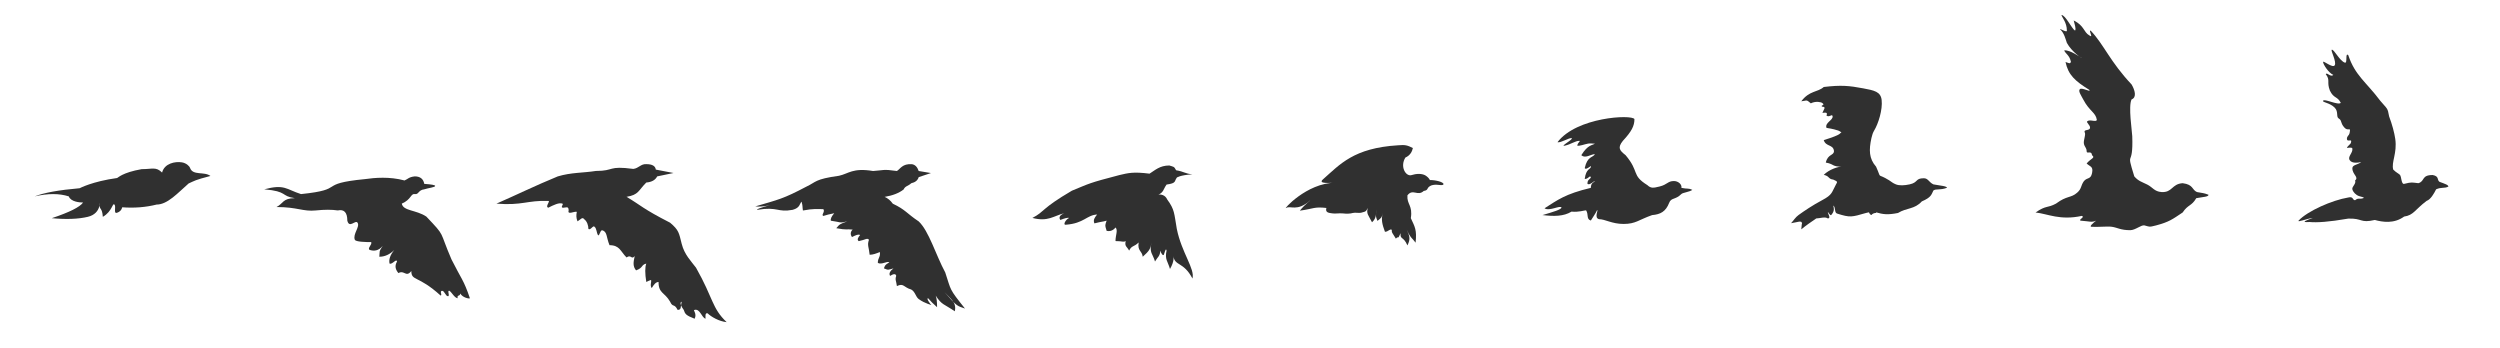
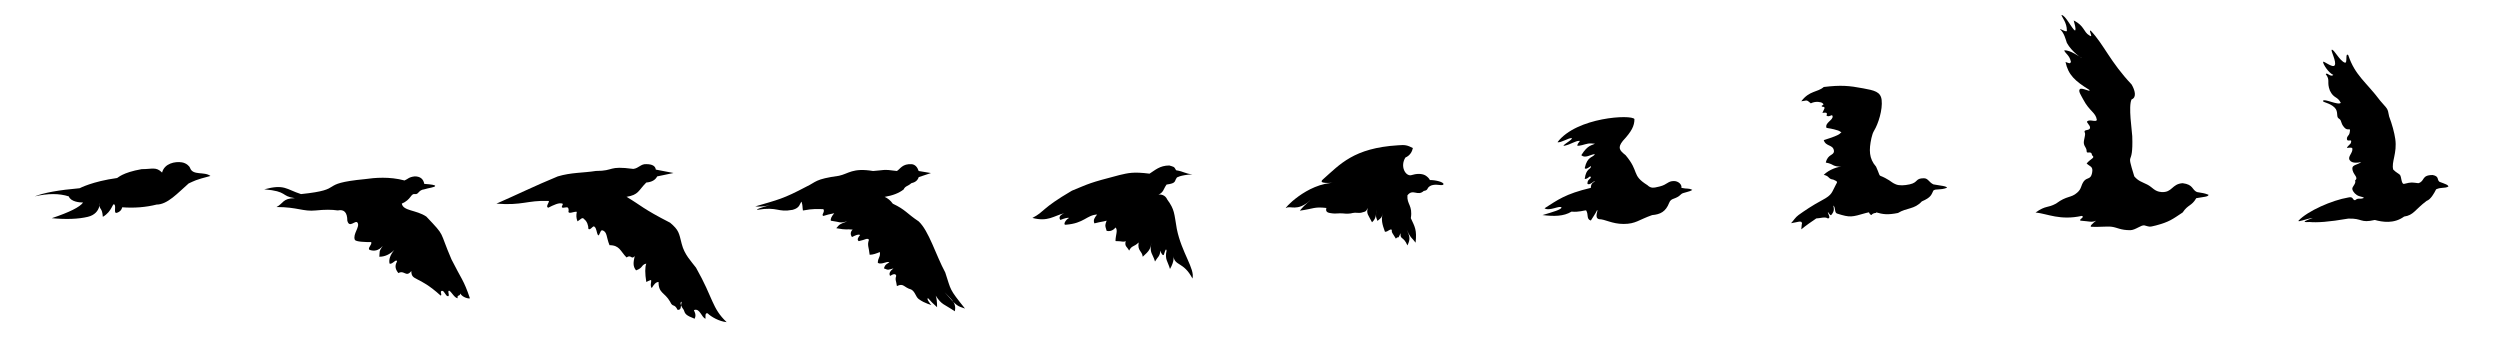
<svg xmlns="http://www.w3.org/2000/svg" width="3671" height="510" viewBox="0 0 3671 510" fill="none">
-   <path fill-rule="evenodd" clip-rule="evenodd" d="M51 288.38C64.33 283.04 86.33 279.04 117 276.38C117 276.38 135.44 266.43 172 261.38C173.04 261.23 179.5 253.38 208 248.38C224 248.38 229 244.5 238 253.38C241.53 239.85 257.13 236.8 267 238.38C273.9 239.48 278.3 244.31 279 246.38C283 258.38 300 251.38 309 258.38C286 264.38 286 265.38 277 269.38C261 283.38 246 300.38 230 300.38C214 304.38 197.17 305.71 179.5 304.38C178.5 308.38 176 311.04 172 312.38C166 314.38 171 303.38 168 300.38C165 297.38 165 310.38 151 318.38C150 304.38 146 308.38 146 300.38C146 292.38 150 313.38 129 318.38C115 321.71 97.33 322.38 76 320.38C102 311.71 117.33 304.04 122 297.38C117 297.38 104 296.38 101 288.38C87 283.88 70.33 283.88 51 288.38Z" fill="black" fill-opacity="0.81" />
-   <path fill-rule="evenodd" clip-rule="evenodd" d="M639 273C639 275.07 629 276 623 278C614 279 615 286 609 285C603 284 604 293 590 299C592 310 611 308 626 318C655 348.62 644 337 663 381C677 409 681 411 690 438C689 439 679 437 676 431C675 436 671 432 672 438C667 437 664 430 660 427C656 426 661 434 658 435C654 435 653 427 649 427C645 428 650 433 647 434C614 404 604 413 604 398C596 408 594 396 585 401C581 396 579 391 583 384C582 379 576 389 572 387C570.67 381 573 374.33 579 367C572.33 373.67 565 377 557 377C558 367 556 370.5 562 361C556 368.5 549 369 543 367C538.57 364.9 547 359 545 355.5C537 355.5 522.24 355.2 521 352C517.74 343.6 529 333 525 327C521.88 322.33 513 336 510 324C510 312 505.33 307 496 309C487.33 307.67 476.67 307.67 464 309C445 311 437 304 406 304C416 299 415 291 433 291C412 288 423 281 388 278C418 270 420 278 442 285C510 278 464 270 536 263C550 261 572 259 594 265C599 263 600 260 609 259C617 259 621.67 262.67 623 270C633.67 270.72 639 271.72 639 273Z" fill="black" fill-opacity="0.81" />
-   <path fill-rule="evenodd" clip-rule="evenodd" d="M729 299.03C761 285.03 785 273.03 819 259.03C839 253.03 856 254.03 875 251.03C903 251.03 892 243.03 930 248.03C938 247.03 940.95 240.53 949 241.03C957.67 241.03 962.33 243.69 963 249.03L989 254.03L965 259.03C962.33 264.36 957 267.36 949 268.03C937 280.03 938 286.03 920 289.03C942 302.03 943 306.03 984 327.03C997 338.03 997 342.03 1001 358.03C1005 374.01 1015.06 383.77 1022 393.03C1048 439.03 1045 452.03 1067 473.03C1056 472.03 1044 465.03 1039 460.03C1035 459.03 1036 465.03 1036 468.03C1030 466.03 1028 453.03 1020 455.03C1016.54 455.03 1024 460.03 1020 468.03C1007 463.03 1006 461.03 1004 455.03C1001 451.03 997 444.03 1001 443.03C999 451.03 1001 455.03 995 455.03C990 445.03 988 452.03 984 443.03C976 429.03 967 431.03 967 414.03C963 414.03 960 418.03 957 423.03C954 419.03 957 414.03 956 411.03C954 411.69 951.67 412.69 949 414.03C947 401.36 947 392.36 949 387.03C941 389.03 945 393.03 934 397.03C929 391.03 930 385.03 932 376.03C927 382.03 927 373.03 920 378.03C911 369.03 910 360.03 895 360.03C890 348.03 892 340.03 884 338.03C880.77 338.89 880 348.03 878 345.03C876 342.03 876 335.03 873 333.03C871 330.03 867 339.03 864 336.03C864 331.03 862 325.03 858 322.03C855 318.03 853 322.03 848 325.03C846 320.03 846 316.03 847 311.03C843 310.03 833 316.03 835 309.03C835 302.03 831 305.03 827 305.03C822 305.03 828 300.03 826 299.03C821 297.03 813 301.03 805 305.03C800 303.03 809 295.03 805 295.03C774 294.03 767 302.03 729 299.03Z" fill="black" fill-opacity="0.81" />
-   <path fill-rule="evenodd" clip-rule="evenodd" d="M1367 254.1L1349 251.1C1347 245.1 1343.67 241.75 1339 241.1C1325 240.1 1322 248.1 1317 251.1C1296 248.1 1298 250.1 1282 251.1C1252 246.1 1246 255.1 1232 258.1C1196 263.1 1199 267.1 1184 274.1C1150 292.1 1143 293.1 1109 303.1C1115.67 303.75 1123 303.1 1131 301.1C1116.33 305.1 1110 307.42 1112 308.1C1143 303.1 1141.02 312.33 1164 308.1C1175 305.1 1174 299.1 1177 296.1C1179 303.1 1178 303.1 1179 309.1C1195 306.1 1200 307.1 1209 307.1C1212 311.1 1205.34 315.7 1209 317.1C1213 315.75 1218.33 314.42 1225 313.1C1221 317.75 1219.33 321.42 1220 324.1C1235 326.1 1232 328.1 1244 325.1C1233 329.1 1233 329.1 1228 335.1C1244 338.1 1242 336.1 1252 337.1C1248 341.1 1249 345.1 1251 348.1C1257 345.1 1260.53 343.6 1263 345.1C1260 348.54 1258 352.1 1261 354.1C1271 352.1 1273.4 348.82 1276 352.1C1273 360.1 1276 363.1 1277 374.1C1282 374.1 1287 372.1 1292 370.1C1293 378.1 1289 378.1 1289 386.1C1295 389.1 1302 383.1 1306 385.1C1299 389.1 1299 391.1 1298 394.1C1305 397.1 1304 396.1 1312 394.1C1306.67 398.1 1305 401.75 1307 405.1C1312.33 401.75 1315.33 401.75 1316 405.1C1314 411.1 1316 412.1 1317 420.1C1327 415.1 1327 422.1 1338 425.1C1343.97 428.37 1344.4 435.64 1349 439.1C1358 445.84 1369 448.1 1368 448.1C1367 448.1 1359 437.1 1363 438.1C1366.33 442.1 1370.67 446.42 1376 451.1C1376 443.1 1375.33 437.42 1374 434.1C1383 448.1 1386 446.1 1402 457.1C1405 444.1 1396 439.1 1387 429.1C1406 451.1 1406 449.1 1417 453.1C1393 423.1 1397 427.1 1388 400.1C1374 374.1 1364 339.1 1349 325.1C1331 313.1 1330 308.1 1311 299.1C1307.67 294.42 1303.67 291.1 1299 289.1C1311 287.1 1320.33 283.42 1327 278.1C1329 273.1 1334 273.1 1338 269.1C1344 267.75 1347.67 264.75 1349 260.1L1367 254.1Z" fill="black" fill-opacity="0.81" />
-   <path fill-rule="evenodd" clip-rule="evenodd" d="M1751 256C1740 255 1739 252 1727 250C1724 244 1723 245 1717 243C1703 243 1696 250 1688 255C1664 252 1657 254 1644 257C1598 269 1601 269 1574 280C1528 307 1535 310 1516 320C1539 326 1547 317 1563 313C1556.33 315.67 1554.33 319 1557 323C1563.67 320.33 1568 319.33 1570 320C1565 322 1560.3 330.57 1565 330C1592 328 1595.7 315.73 1611 315C1607 320 1605 323 1607 328C1619 325 1618 326 1625 324C1623 330 1622 330 1625 339C1633.5 341 1638 334 1638 334C1642 338 1638 345 1638 354C1649 354 1649 356 1653 354C1651 362 1655 362 1658 368C1662 360 1665 363 1672 356C1670 369 1677 368 1678 377C1688 368 1689 366 1691 356C1687 371 1693 373 1696 384C1700 377 1703 377 1704 368C1705 373 1707.98 375.87 1709 374C1712 364 1712.32 365.88 1713 368C1710 381 1715 384 1718 395C1725 383 1723 377 1723 376C1725 391 1738 384 1751 409C1755 395 1735 371 1728 336C1724 313 1725 308 1714 293C1711 286 1704 285 1701 286C1709 282 1708 278 1713 271C1728 269 1724 266 1728 261C1727 261 1733 257 1751 256Z" fill="black" fill-opacity="0.81" />
-   <path fill-rule="evenodd" clip-rule="evenodd" d="M2119.66 270.36C2119.66 267.36 2108.66 264.36 2099.66 264.36C2098.32 261.69 2095.99 259.36 2092.66 257.36C2087.32 254.69 2080.32 254.69 2071.66 257.36C2063.66 258.36 2055.66 244.36 2063.66 231.36C2070.66 228.36 2073.66 222.36 2074.66 217.36C2066.66 213.36 2063.66 212.36 2052.66 213.36C1987.66 217.36 1967.66 241.36 1942.66 263.36C1934.66 270.36 1952.66 268.36 1960.66 268.36C1918.66 268.36 1882.66 309.36 1888.66 305.36C1894.66 301.36 1904.66 311.36 1923.66 294.36C1925.66 293.36 1916.66 299.36 1908.66 309.36C1929.66 306.36 1929.66 303.36 1947.66 305.36C1945.66 312.36 1951.26 312.58 1956.66 313.36C1960.99 313.98 1965.86 312.92 1971.66 313.36C1984.19 314.76 1984.66 312.36 1989.66 312.36C1995.66 312.36 1995.01 312.96 1998.66 312.36C2007.66 310.36 2005.66 309.36 2008.66 305.36C2005.66 313.36 2009.66 316.36 2014.66 326.36C2021.66 320.36 2020.66 312.36 2020.66 307.36C2020.66 320.36 2019.66 316.36 2022.66 324.36C2028.66 319.36 2028.66 320.36 2030.66 312.36C2027.66 322.36 2029.66 329.36 2033.66 340.36C2038.66 340.36 2040.5 335.7 2043.66 337.36C2043.66 342.36 2043.66 340.36 2049.66 350.36C2054.66 345.36 2051.66 353.36 2056.66 342.36C2055.66 352.36 2060.66 346.36 2066.66 360.36C2071.66 350.36 2069.66 346.36 2065.66 337.36C2071.66 350.36 2073.66 349.36 2078.66 356.36C2080.66 337.36 2077.66 333.36 2071.66 320.36C2074.66 301.36 2065.66 300.36 2066.66 286.86C2074.66 276.36 2081.66 288.86 2090.66 280.36C2097.66 279.36 2094.66 276.36 2099.66 273.36C2107.66 268.36 2118.66 274.36 2119.66 270.36Z" fill="black" fill-opacity="0.81" />
-   <path fill-rule="evenodd" clip-rule="evenodd" d="M2485 278.84C2479 275.84 2478 277.84 2469 275.84C2470 270.84 2464.34 265.84 2458 265.84C2448.84 265.84 2448.5 271.04 2437 273.84C2428 276.04 2424.3 276.87 2419 271.84C2395 256.84 2408 252.84 2387 227.84C2378 220.84 2375 216.84 2383 206.84C2396 192.84 2400 184.84 2400 174.84C2396 167.84 2315 171.84 2287 208.84C2292.06 209.99 2303.8 202.14 2307.65 202.84C2312 203.84 2289 215.84 2298 213.84C2307 211.84 2313 206.84 2319 206.84C2321.67 206.79 2317 208.84 2316 213.84C2319.78 214.74 2325.8 211.99 2332 210.84C2335.52 210.19 2339.9 211.18 2342 210.84C2338 213.84 2332 211.84 2322 227.84C2328 233.34 2336 226.34 2342 226.34C2339 231.84 2331 228.84 2327 246.84C2329 250.84 2338 240.84 2336 244.84C2336 248.84 2329 246.84 2327 262.84C2333 262.84 2335 255.84 2336 260.84C2334 263.84 2331 263.84 2331 269.84C2334 272.84 2340 265.84 2342 265.84C2341 267.84 2336 267.84 2336 275.84C2298 284.84 2287 293.84 2268 305.84C2275 310.74 2291 300.84 2293 304.84C2291.54 308.06 2282 310.74 2265 315.84C2282 317.84 2296 317.84 2307.65 310.74C2318 311.84 2326.22 308.84 2329 308.84C2333 314.84 2329 321.84 2336 323.84C2339 318.84 2344 311.84 2345 308.84C2348 306.84 2340 319.84 2348 321.84C2357 321.84 2367 328.84 2384 328.84C2402 328.84 2406 322.84 2426 315.84C2438 314.84 2446 310.84 2451 297.84C2454 289.84 2460 293.84 2469 284.84C2471 282.84 2481 281.84 2485 278.84Z" fill="black" fill-opacity="0.81" />
-   <path fill-rule="evenodd" clip-rule="evenodd" d="M2859 275.74C2858.48 273.39 2851 272.74 2839 270.74C2832.38 267.64 2831.32 261.74 2825 261.74C2812 261.74 2817.17 267.9 2804 270.74C2796.3 272.41 2789 272.74 2784 270.74C2779 268.74 2777.68 267.04 2774 264.74C2754.8 252.84 2763.83 264.99 2754.83 244.74C2744.29 232.74 2744.23 220.19 2748 202.74C2748.97 198.24 2750.27 194.59 2752 191.74C2758 181.91 2764.67 161.14 2763 146.74C2761.6 134.58 2752 132.74 2736 129.74C2715 125.74 2703 124.74 2678 127.74C2669 135.74 2657 132.74 2645 148.74C2654 147.74 2652 145.74 2659 151.74C2667 147.74 2674.48 150.44 2675 150.74C2682.16 154.87 2671.46 154.47 2676 156.74C2682 156.74 2678 160.74 2676 165.74C2681 165.24 2684 164.74 2682 169.74C2686.4 172.96 2690.36 166.5 2691 170.74C2691.86 176.5 2679.3 180.14 2682 187.74C2700 190.74 2702 192.74 2704 194.74C2700 195.74 2707 196.74 2678 205.74C2681 215.74 2692 211.74 2693 221.74C2693 228.74 2684 225.74 2681 238.74C2693 240.74 2690 244.74 2704 244.74C2699 244.74 2686 248.74 2678 256.74C2687 258.74 2684 262.74 2692 263.74C2699 266.74 2698 267.1 2696 270.74C2689.5 282.6 2691 285.74 2676 293.74C2661 301.74 2649.7 309.52 2641 315.74C2636.37 319.06 2633.52 323.97 2630 327.74C2642 325.74 2642 324.74 2645 325.74C2647 329.74 2646 322.74 2645 336.74C2651 331.74 2661 324.74 2667 320.74C2672 320.74 2680 317.74 2684 320.74C2689 320.74 2684 313.74 2684 311.78C2684 309.82 2687.48 317.58 2689 315.74C2694 309.74 2693 306.74 2692 301.74C2696 304.74 2693 312.64 2698 313.74C2717 319.74 2719 318.74 2740 312.74C2741.2 312.67 2742.95 311.82 2744.3 311.78C2745.5 313.2 2745 314.78 2748 315.74C2749.57 313.39 2752.93 312.68 2754.83 312.64C2755.35 312.64 2754.59 311.71 2754.83 311.78C2764.83 314.78 2772 315.74 2787 312.74C2800 304.74 2811 307.74 2822 295.74C2836 289.74 2836 285.74 2839 279.74C2843 276.74 2848 279.74 2859 275.74Z" fill="black" fill-opacity="0.81" />
-   <path fill-rule="evenodd" clip-rule="evenodd" d="M3243 286C3235 283 3236 284 3226 282C3218.4 278.72 3221 271 3205 269C3188.9 270.03 3190 283 3174 282C3163.57 281.35 3161 275 3153 271C3145 267 3140 266 3134 259C3121 217 3132.73 249.44 3131 200C3130.73 192.44 3125 156 3130 146C3138 143 3134.84 132.2 3130 124C3098 90 3089.78 65.97 3070 45C3066 44 3075 57 3068 52C3059.2 46.92 3061 38 3045 30C3046 35 3049 42 3047 45C3042 42 3033 22 3027 22C3028 26 3035 33 3035 45C3035 49 3021 39 3026 44C3031 49 3033 57 3035 63C3042.25 76.18 3057 86 3057 85C3054 84 3040 73 3031 74C3033 79 3039 81 3041 91C3039 93 3041 94 3033 91C3037 110 3047 119 3068 132C3070.6 136.24 3056.9 127.82 3054 131C3051.4 133.82 3055.67 139.6 3059 146C3068.17 163.6 3077.32 164.92 3079 176C3078 180 3069.23 174.74 3065 178C3062.73 179.74 3069.75 183.74 3069 188C3068.25 192.24 3059.78 189.68 3061 194C3063.48 196.98 3059 206 3060 211C3061 216 3064 217 3064 222C3064 227 3071 220 3072 228C3077 232 3071 232 3064 240C3069 245 3074 244 3072 254C3070 264 3065 260 3060 266C3055 273 3057 277 3050 283C3041 291 3035 287 3019 299C3006 306 3005 301 2989 312C3007 314 3025 324 3057 317C3062 319 3052 322 3055 324C3069 325 3071 327 3078 324C3074 327 3067.38 332.7 3071 333C3079.53 333.74 3094.38 332.05 3101 333C3109.4 334.2 3113.75 338 3128 338C3135.7 338 3144.25 329.82 3149 331C3156.3 332.8 3155 333.93 3166 331C3185.33 325.85 3190 322 3205 312C3213 300 3218 303 3225 291C3236 289 3243 289 3243 286Z" fill="black" fill-opacity="0.81" />
-   <path fill-rule="evenodd" clip-rule="evenodd" d="M3595.2 274C3595.2 271.44 3590.2 270 3582.2 267C3577.95 263.87 3582.2 259 3572.2 257C3555.2 257 3561.17 265.98 3551.2 269C3541.2 268 3542.2 267 3530.2 270C3526.05 271.04 3526.3 259.2 3524.2 257C3521.23 253.94 3519.2 254 3514.2 249C3511.2 238 3520.2 225 3517.2 204C3515.86 194.68 3512.52 182.44 3508.2 171C3505.75 157.9 3506.2 161 3495.2 148C3474.2 120 3458.2 111 3448.2 81C3443.24 76.44 3447.52 93.44 3443.2 92C3435.52 89.44 3427.8 73 3424.2 73C3421.3 73 3431.7 90.9 3428.2 96C3425.2 100.4 3411.2 88.33 3411.2 91C3411.2 94.33 3419.2 107 3426.2 110C3422.2 114 3416.7 105.4 3415.2 109C3422.2 118 3416.2 120 3421.2 133C3426.97 145.05 3432.2 141 3437.2 151C3433.58 155.17 3412.7 144.2 3411.2 148C3410.18 150.53 3420.9 150.7 3428.2 158C3434.2 164 3430 171.48 3434.2 174C3439.2 177 3436.2 180 3442.2 187C3448.2 194 3452.2 185 3450.2 195C3449.26 199.66 3446.2 199.34 3446.2 204C3446.2 209.34 3454.2 203 3452.2 209C3452.2 211.57 3448.2 213 3446.2 217C3446.2 217.72 3453.78 215.53 3454.2 218C3455.28 224.53 3446.97 229.8 3450.2 235C3453.47 240.3 3462.2 239 3467.2 238C3462.2 242 3454.2 241.95 3454.2 247C3454.2 256.45 3464.2 260 3458.2 265C3460.2 270 3453.2 274 3454.2 278C3455.2 282 3459.37 286.47 3464.2 288C3467.44 289.03 3473.2 290 3470.2 291C3464.2 293 3463.2 290 3458.2 294C3453.95 294 3456.2 288 3448.2 290C3424.2 294 3388.2 310 3375.2 324C3373.2 327 3387.2 321 3396.2 320C3388.2 323 3376.2 327 3391.2 326C3402.2 327 3419.2 326 3448.2 321C3469.66 320.34 3465.2 328 3487.2 323C3498.2 326 3515.2 329 3530.2 318C3544.2 316 3545.78 308.15 3563.2 295C3569.2 293 3574.2 284 3577.2 278C3585 274.47 3589.2 277 3595.2 274Z" fill="black" fill-opacity="0.81" />
+   <path fill-rule="evenodd" clip-rule="evenodd" d="M51 288.38C64.33 283.04 86.33 279.04 117 276.38C117 276.38 135.44 266.43 172 261.38C173.04 261.23 179.5 253.38 208 248.38C224 248.38 229 244.5 238 253.38C241.53 239.85 257.13 236.8 267 238.38C273.9 239.48 278.3 244.31 279 246.38C283 258.38 300 251.38 309 258.38C286 264.38 286 265.38 277 269.38C261 283.38 246 300.38 230 300.38C214 304.38 197.17 305.71 179.5 304.38C178.5 308.38 176 311.04 172 312.38C166 314.38 171 303.38 168 300.38C165 297.38 165 310.38 151 318.38C150 304.38 146 308.38 146 300.38C146 292.38 150 313.38 129 318.38C115 321.71 97.33 322.38 76 320.38C102 311.71 117.33 304.04 122 297.38C117 297.38 104 296.38 101 288.38C87 283.88 70.33 283.88 51 288.38Z" fill="black" />
+   <path fill-rule="evenodd" clip-rule="evenodd" d="M639 273C639 275.07 629 276 623 278C614 279 615 286 609 285C603 284 604 293 590 299C592 310 611 308 626 318C655 348.62 644 337 663 381C677 409 681 411 690 438C689 439 679 437 676 431C675 436 671 432 672 438C667 437 664 430 660 427C656 426 661 434 658 435C654 435 653 427 649 427C645 428 650 433 647 434C614 404 604 413 604 398C596 408 594 396 585 401C581 396 579 391 583 384C582 379 576 389 572 387C570.67 381 573 374.33 579 367C572.33 373.67 565 377 557 377C558 367 556 370.5 562 361C556 368.5 549 369 543 367C538.57 364.9 547 359 545 355.5C537 355.5 522.24 355.2 521 352C517.74 343.6 529 333 525 327C521.88 322.33 513 336 510 324C510 312 505.33 307 496 309C487.33 307.67 476.67 307.67 464 309C445 311 437 304 406 304C416 299 415 291 433 291C412 288 423 281 388 278C418 270 420 278 442 285C510 278 464 270 536 263C550 261 572 259 594 265C599 263 600 260 609 259C617 259 621.67 262.67 623 270C633.67 270.72 639 271.72 639 273Z" fill="black" />
+   <path fill-rule="evenodd" clip-rule="evenodd" d="M729 299.03C761 285.03 785 273.03 819 259.03C839 253.03 856 254.03 875 251.03C903 251.03 892 243.03 930 248.03C938 247.03 940.95 240.53 949 241.03C957.67 241.03 962.33 243.69 963 249.03L989 254.03L965 259.03C962.33 264.36 957 267.36 949 268.03C937 280.03 938 286.03 920 289.03C942 302.03 943 306.03 984 327.03C997 338.03 997 342.03 1001 358.03C1005 374.01 1015.06 383.77 1022 393.03C1048 439.03 1045 452.03 1067 473.03C1056 472.03 1044 465.03 1039 460.03C1035 459.03 1036 465.03 1036 468.03C1030 466.03 1028 453.03 1020 455.03C1016.54 455.03 1024 460.03 1020 468.03C1007 463.03 1006 461.03 1004 455.03C1001 451.03 997 444.03 1001 443.03C999 451.03 1001 455.03 995 455.03C990 445.03 988 452.03 984 443.03C976 429.03 967 431.03 967 414.03C963 414.03 960 418.03 957 423.03C954 419.03 957 414.03 956 411.03C954 411.69 951.67 412.69 949 414.03C947 401.36 947 392.36 949 387.03C941 389.03 945 393.03 934 397.03C929 391.03 930 385.03 932 376.03C927 382.03 927 373.03 920 378.03C911 369.03 910 360.03 895 360.03C890 348.03 892 340.03 884 338.03C880.77 338.89 880 348.03 878 345.03C876 342.03 876 335.03 873 333.03C871 330.03 867 339.03 864 336.03C864 331.03 862 325.03 858 322.03C855 318.03 853 322.03 848 325.03C846 320.03 846 316.03 847 311.03C843 310.03 833 316.03 835 309.03C835 302.03 831 305.03 827 305.03C822 305.03 828 300.03 826 299.03C821 297.03 813 301.03 805 305.03C800 303.03 809 295.03 805 295.03C774 294.03 767 302.03 729 299.03Z" fill="black" />
+   <path fill-rule="evenodd" clip-rule="evenodd" d="M1367 254.1L1349 251.1C1347 245.1 1343.67 241.75 1339 241.1C1325 240.1 1322 248.1 1317 251.1C1296 248.1 1298 250.1 1282 251.1C1252 246.1 1246 255.1 1232 258.1C1196 263.1 1199 267.1 1184 274.1C1150 292.1 1143 293.1 1109 303.1C1115.67 303.75 1123 303.1 1131 301.1C1116.33 305.1 1110 307.42 1112 308.1C1143 303.1 1141.02 312.33 1164 308.1C1175 305.1 1174 299.1 1177 296.1C1179 303.1 1178 303.1 1179 309.1C1195 306.1 1200 307.1 1209 307.1C1212 311.1 1205.34 315.7 1209 317.1C1213 315.75 1218.33 314.42 1225 313.1C1221 317.75 1219.33 321.42 1220 324.1C1235 326.1 1232 328.1 1244 325.1C1233 329.1 1233 329.1 1228 335.1C1244 338.1 1242 336.1 1252 337.1C1248 341.1 1249 345.1 1251 348.1C1257 345.1 1260.53 343.6 1263 345.1C1260 348.54 1258 352.1 1261 354.1C1271 352.1 1273.4 348.82 1276 352.1C1273 360.1 1276 363.1 1277 374.1C1282 374.1 1287 372.1 1292 370.1C1293 378.1 1289 378.1 1289 386.1C1295 389.1 1302 383.1 1306 385.1C1299 389.1 1299 391.1 1298 394.1C1305 397.1 1304 396.1 1312 394.1C1306.67 398.1 1305 401.75 1307 405.1C1312.33 401.75 1315.33 401.75 1316 405.1C1314 411.1 1316 412.1 1317 420.1C1327 415.1 1327 422.1 1338 425.1C1343.97 428.37 1344.4 435.64 1349 439.1C1358 445.84 1369 448.1 1368 448.1C1367 448.1 1359 437.1 1363 438.1C1366.33 442.1 1370.67 446.42 1376 451.1C1376 443.1 1375.33 437.42 1374 434.1C1383 448.1 1386 446.1 1402 457.1C1405 444.1 1396 439.1 1387 429.1C1406 451.1 1406 449.1 1417 453.1C1393 423.1 1397 427.1 1388 400.1C1374 374.1 1364 339.1 1349 325.1C1331 313.1 1330 308.1 1311 299.1C1307.67 294.42 1303.67 291.1 1299 289.1C1311 287.1 1320.33 283.42 1327 278.1C1329 273.1 1334 273.1 1338 269.1C1344 267.75 1347.67 264.75 1349 260.1L1367 254.1Z" fill="black" />
+   <path fill-rule="evenodd" clip-rule="evenodd" d="M1751 256C1740 255 1739 252 1727 250C1724 244 1723 245 1717 243C1703 243 1696 250 1688 255C1664 252 1657 254 1644 257C1598 269 1601 269 1574 280C1528 307 1535 310 1516 320C1539 326 1547 317 1563 313C1556.33 315.67 1554.33 319 1557 323C1563.67 320.33 1568 319.33 1570 320C1565 322 1560.3 330.57 1565 330C1592 328 1595.7 315.73 1611 315C1607 320 1605 323 1607 328C1619 325 1618 326 1625 324C1623 330 1622 330 1625 339C1633.5 341 1638 334 1638 334C1642 338 1638 345 1638 354C1649 354 1649 356 1653 354C1651 362 1655 362 1658 368C1662 360 1665 363 1672 356C1670 369 1677 368 1678 377C1688 368 1689 366 1691 356C1687 371 1693 373 1696 384C1700 377 1703 377 1704 368C1705 373 1707.98 375.87 1709 374C1712 364 1712.32 365.88 1713 368C1710 381 1715 384 1718 395C1725 383 1723 377 1723 376C1725 391 1738 384 1751 409C1755 395 1735 371 1728 336C1724 313 1725 308 1714 293C1711 286 1704 285 1701 286C1709 282 1708 278 1713 271C1728 269 1724 266 1728 261C1727 261 1733 257 1751 256Z" fill="black" />
+   <path fill-rule="evenodd" clip-rule="evenodd" d="M2119.66 270.36C2119.66 267.36 2108.66 264.36 2099.66 264.36C2098.32 261.69 2095.99 259.36 2092.66 257.36C2087.32 254.69 2080.32 254.69 2071.66 257.36C2063.66 258.36 2055.66 244.36 2063.66 231.36C2070.66 228.36 2073.66 222.36 2074.66 217.36C2066.66 213.36 2063.66 212.36 2052.66 213.36C1987.66 217.36 1967.66 241.36 1942.66 263.36C1934.66 270.36 1952.66 268.36 1960.66 268.36C1918.66 268.36 1882.66 309.36 1888.66 305.36C1894.66 301.36 1904.66 311.36 1923.66 294.36C1925.66 293.36 1916.66 299.36 1908.66 309.36C1929.66 306.36 1929.66 303.36 1947.66 305.36C1945.66 312.36 1951.26 312.58 1956.66 313.36C1960.99 313.98 1965.86 312.92 1971.66 313.36C1984.19 314.76 1984.66 312.36 1989.66 312.36C1995.66 312.36 1995.01 312.96 1998.66 312.36C2007.66 310.36 2005.66 309.36 2008.66 305.36C2005.66 313.36 2009.66 316.36 2014.66 326.36C2021.66 320.36 2020.66 312.36 2020.66 307.36C2020.66 320.36 2019.66 316.36 2022.66 324.36C2028.66 319.36 2028.66 320.36 2030.66 312.36C2027.66 322.36 2029.66 329.36 2033.66 340.36C2038.66 340.36 2040.5 335.7 2043.66 337.36C2043.66 342.36 2043.66 340.36 2049.66 350.36C2054.66 345.36 2051.66 353.36 2056.66 342.36C2055.66 352.36 2060.66 346.36 2066.66 360.36C2071.66 350.36 2069.66 346.36 2065.66 337.36C2071.66 350.36 2073.66 349.36 2078.66 356.36C2080.66 337.36 2077.66 333.36 2071.66 320.36C2074.66 301.36 2065.66 300.36 2066.66 286.86C2074.66 276.36 2081.66 288.86 2090.66 280.36C2097.66 279.36 2094.66 276.36 2099.66 273.36C2107.66 268.36 2118.66 274.36 2119.66 270.36Z" fill="black" />
+   <path fill-rule="evenodd" clip-rule="evenodd" d="M2485 278.84C2479 275.84 2478 277.84 2469 275.84C2470 270.84 2464.34 265.84 2458 265.84C2448.84 265.84 2448.5 271.04 2437 273.84C2428 276.04 2424.3 276.87 2419 271.84C2395 256.84 2408 252.84 2387 227.84C2378 220.84 2375 216.84 2383 206.84C2396 192.84 2400 184.84 2400 174.84C2396 167.84 2315 171.84 2287 208.84C2292.06 209.99 2303.8 202.14 2307.65 202.84C2312 203.84 2289 215.84 2298 213.84C2307 211.84 2313 206.84 2319 206.84C2321.67 206.79 2317 208.84 2316 213.84C2319.78 214.74 2325.8 211.99 2332 210.84C2335.52 210.19 2339.9 211.18 2342 210.84C2338 213.84 2332 211.84 2322 227.84C2328 233.34 2336 226.34 2342 226.34C2339 231.84 2331 228.84 2327 246.84C2329 250.84 2338 240.84 2336 244.84C2336 248.84 2329 246.84 2327 262.84C2333 262.84 2335 255.84 2336 260.84C2334 263.84 2331 263.84 2331 269.84C2334 272.84 2340 265.84 2342 265.84C2341 267.84 2336 267.84 2336 275.84C2298 284.84 2287 293.84 2268 305.84C2275 310.74 2291 300.84 2293 304.84C2291.54 308.06 2282 310.74 2265 315.84C2282 317.84 2296 317.84 2307.65 310.74C2318 311.84 2326.22 308.84 2329 308.84C2333 314.84 2329 321.84 2336 323.84C2339 318.84 2344 311.84 2345 308.84C2348 306.84 2340 319.84 2348 321.84C2357 321.84 2367 328.84 2384 328.84C2402 328.84 2406 322.84 2426 315.84C2438 314.84 2446 310.84 2451 297.84C2454 289.84 2460 293.84 2469 284.84C2471 282.84 2481 281.84 2485 278.84Z" fill="black" />
+   <path fill-rule="evenodd" clip-rule="evenodd" d="M2859 275.74C2858.48 273.39 2851 272.74 2839 270.74C2832.38 267.64 2831.32 261.74 2825 261.74C2812 261.74 2817.17 267.9 2804 270.74C2796.3 272.41 2789 272.74 2784 270.74C2779 268.74 2777.68 267.04 2774 264.74C2754.8 252.84 2763.83 264.99 2754.83 244.74C2744.29 232.74 2744.23 220.19 2748 202.74C2748.97 198.24 2750.27 194.59 2752 191.74C2758 181.91 2764.67 161.14 2763 146.74C2761.6 134.58 2752 132.74 2736 129.74C2715 125.74 2703 124.74 2678 127.74C2669 135.74 2657 132.74 2645 148.74C2654 147.74 2652 145.74 2659 151.74C2667 147.74 2674.48 150.44 2675 150.74C2682.16 154.87 2671.46 154.47 2676 156.74C2682 156.74 2678 160.74 2676 165.74C2681 165.24 2684 164.74 2682 169.74C2686.4 172.96 2690.36 166.5 2691 170.74C2691.86 176.5 2679.3 180.14 2682 187.74C2700 190.74 2702 192.74 2704 194.74C2700 195.74 2707 196.74 2678 205.74C2681 215.74 2692 211.74 2693 221.74C2693 228.74 2684 225.74 2681 238.74C2693 240.74 2690 244.74 2704 244.74C2699 244.74 2686 248.74 2678 256.74C2687 258.74 2684 262.74 2692 263.74C2699 266.74 2698 267.1 2696 270.74C2689.5 282.6 2691 285.74 2676 293.74C2661 301.74 2649.7 309.52 2641 315.74C2636.37 319.06 2633.52 323.97 2630 327.74C2642 325.74 2642 324.74 2645 325.74C2647 329.74 2646 322.74 2645 336.74C2651 331.74 2661 324.74 2667 320.74C2672 320.74 2680 317.74 2684 320.74C2689 320.74 2684 313.74 2684 311.78C2684 309.82 2687.48 317.58 2689 315.74C2694 309.74 2693 306.74 2692 301.74C2696 304.74 2693 312.64 2698 313.74C2717 319.74 2719 318.74 2740 312.74C2741.2 312.67 2742.95 311.82 2744.3 311.78C2745.5 313.2 2745 314.78 2748 315.74C2749.57 313.39 2752.93 312.68 2754.83 312.64C2755.35 312.64 2754.59 311.71 2754.83 311.78C2764.83 314.78 2772 315.74 2787 312.74C2800 304.74 2811 307.74 2822 295.74C2836 289.74 2836 285.74 2839 279.74C2843 276.74 2848 279.74 2859 275.74Z" fill="black" />
+   <path fill-rule="evenodd" clip-rule="evenodd" d="M3243 286C3235 283 3236 284 3226 282C3218.4 278.72 3221 271 3205 269C3188.9 270.03 3190 283 3174 282C3163.57 281.35 3161 275 3153 271C3145 267 3140 266 3134 259C3121 217 3132.73 249.44 3131 200C3130.73 192.44 3125 156 3130 146C3138 143 3134.84 132.2 3130 124C3098 90 3089.78 65.97 3070 45C3066 44 3075 57 3068 52C3059.2 46.92 3061 38 3045 30C3046 35 3049 42 3047 45C3042 42 3033 22 3027 22C3028 26 3035 33 3035 45C3035 49 3021 39 3026 44C3031 49 3033 57 3035 63C3042.25 76.18 3057 86 3057 85C3054 84 3040 73 3031 74C3033 79 3039 81 3041 91C3039 93 3041 94 3033 91C3037 110 3047 119 3068 132C3070.6 136.24 3056.9 127.82 3054 131C3051.4 133.82 3055.67 139.6 3059 146C3068.17 163.6 3077.32 164.92 3079 176C3078 180 3069.23 174.74 3065 178C3062.73 179.74 3069.75 183.74 3069 188C3068.25 192.24 3059.78 189.68 3061 194C3063.48 196.98 3059 206 3060 211C3061 216 3064 217 3064 222C3064 227 3071 220 3072 228C3077 232 3071 232 3064 240C3069 245 3074 244 3072 254C3070 264 3065 260 3060 266C3055 273 3057 277 3050 283C3041 291 3035 287 3019 299C3006 306 3005 301 2989 312C3007 314 3025 324 3057 317C3062 319 3052 322 3055 324C3069 325 3071 327 3078 324C3074 327 3067.38 332.7 3071 333C3079.53 333.74 3094.38 332.05 3101 333C3109.4 334.2 3113.75 338 3128 338C3135.7 338 3144.25 329.82 3149 331C3156.3 332.8 3155 333.93 3166 331C3185.33 325.85 3190 322 3205 312C3213 300 3218 303 3225 291C3236 289 3243 289 3243 286Z" fill="black" />
+   <path fill-rule="evenodd" clip-rule="evenodd" d="M3595.2 274C3595.2 271.44 3590.2 270 3582.2 267C3577.95 263.87 3582.2 259 3572.2 257C3555.2 257 3561.17 265.98 3551.2 269C3541.2 268 3542.2 267 3530.2 270C3526.05 271.04 3526.3 259.2 3524.2 257C3521.23 253.94 3519.2 254 3514.2 249C3511.2 238 3520.2 225 3517.2 204C3515.86 194.68 3512.52 182.44 3508.2 171C3505.75 157.9 3506.2 161 3495.2 148C3474.2 120 3458.2 111 3448.2 81C3443.24 76.44 3447.52 93.44 3443.2 92C3435.52 89.44 3427.8 73 3424.2 73C3421.3 73 3431.7 90.9 3428.2 96C3425.2 100.4 3411.2 88.33 3411.2 91C3411.2 94.33 3419.2 107 3426.2 110C3422.2 114 3416.7 105.4 3415.2 109C3422.2 118 3416.2 120 3421.2 133C3426.97 145.05 3432.2 141 3437.2 151C3433.58 155.17 3412.7 144.2 3411.2 148C3410.18 150.53 3420.9 150.7 3428.2 158C3434.2 164 3430 171.48 3434.2 174C3439.2 177 3436.2 180 3442.2 187C3448.2 194 3452.2 185 3450.2 195C3449.26 199.66 3446.2 199.34 3446.2 204C3446.2 209.34 3454.2 203 3452.2 209C3452.2 211.57 3448.2 213 3446.2 217C3446.2 217.72 3453.78 215.53 3454.2 218C3455.28 224.53 3446.97 229.8 3450.2 235C3453.47 240.3 3462.2 239 3467.2 238C3462.2 242 3454.2 241.95 3454.2 247C3454.2 256.45 3464.2 260 3458.2 265C3460.2 270 3453.2 274 3454.2 278C3455.2 282 3459.37 286.47 3464.2 288C3467.44 289.03 3473.2 290 3470.2 291C3464.2 293 3463.2 290 3458.2 294C3453.95 294 3456.2 288 3448.2 290C3424.2 294 3388.2 310 3375.2 324C3373.2 327 3387.2 321 3396.2 320C3388.2 323 3376.2 327 3391.2 326C3402.2 327 3419.2 326 3448.2 321C3469.66 320.34 3465.2 328 3487.2 323C3498.2 326 3515.2 329 3530.2 318C3544.2 316 3545.78 308.15 3563.2 295C3569.2 293 3574.2 284 3577.2 278C3585 274.47 3589.2 277 3595.2 274Z" fill="black" />
</svg>
